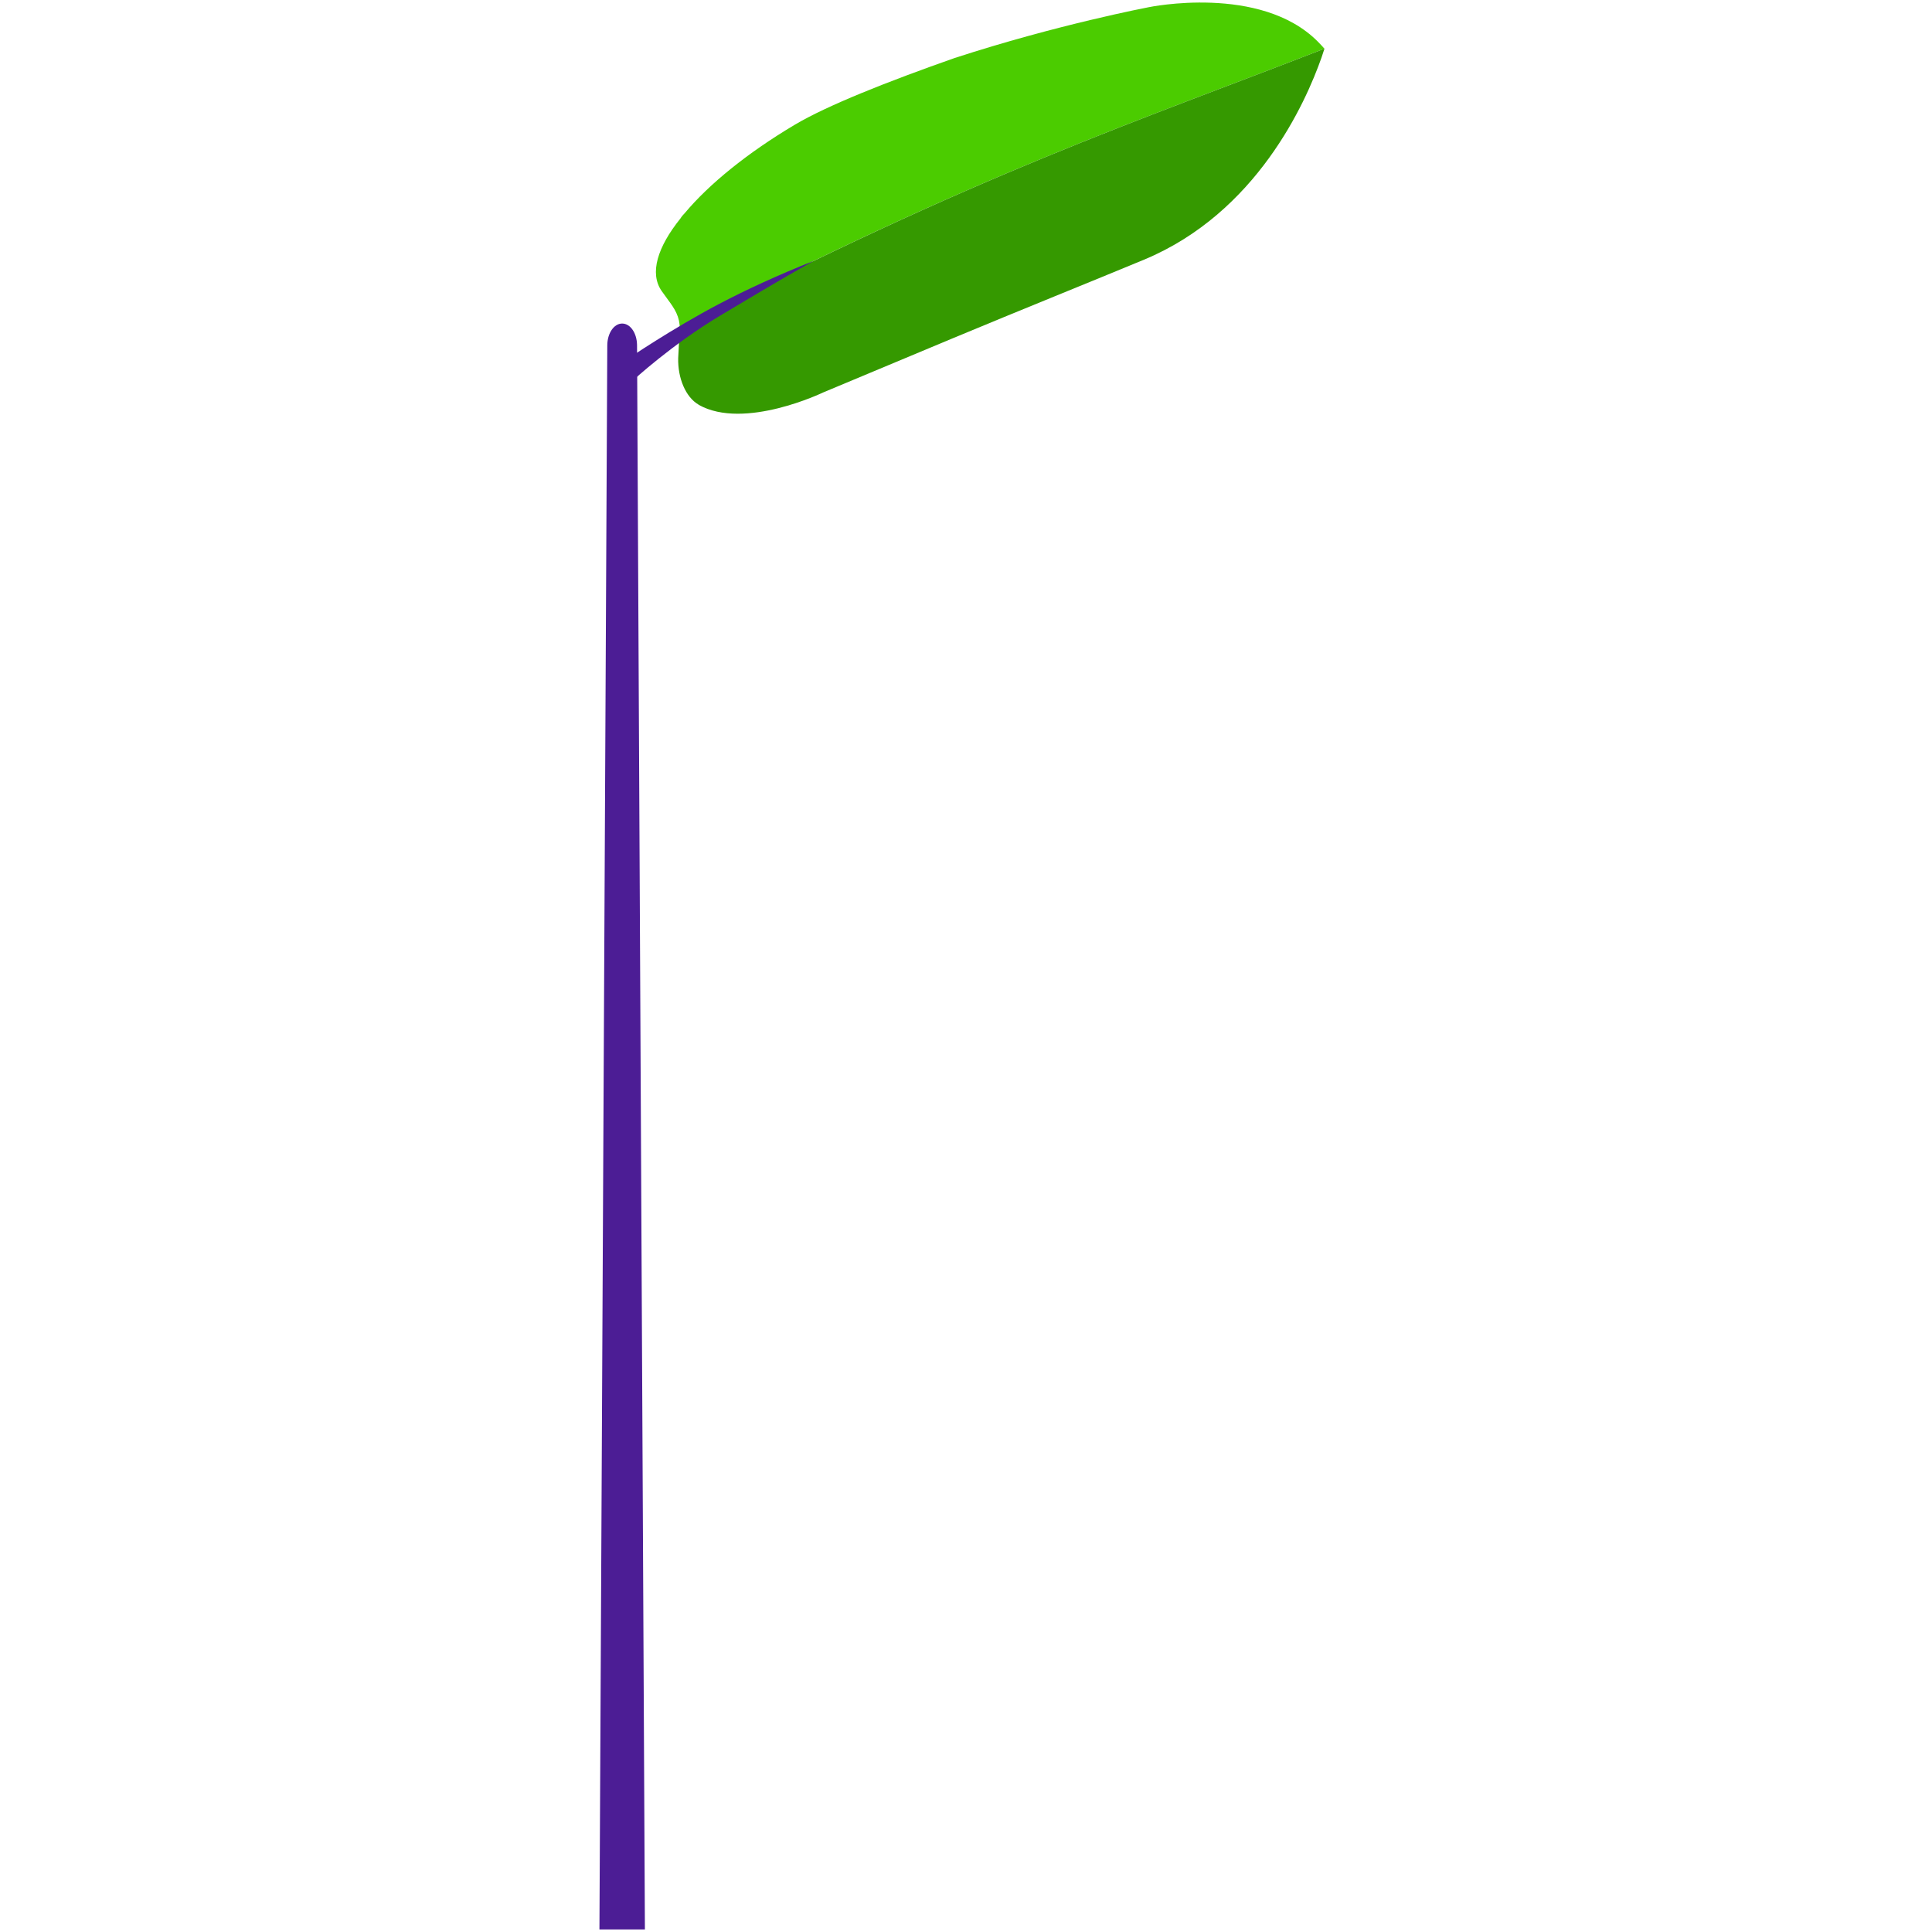
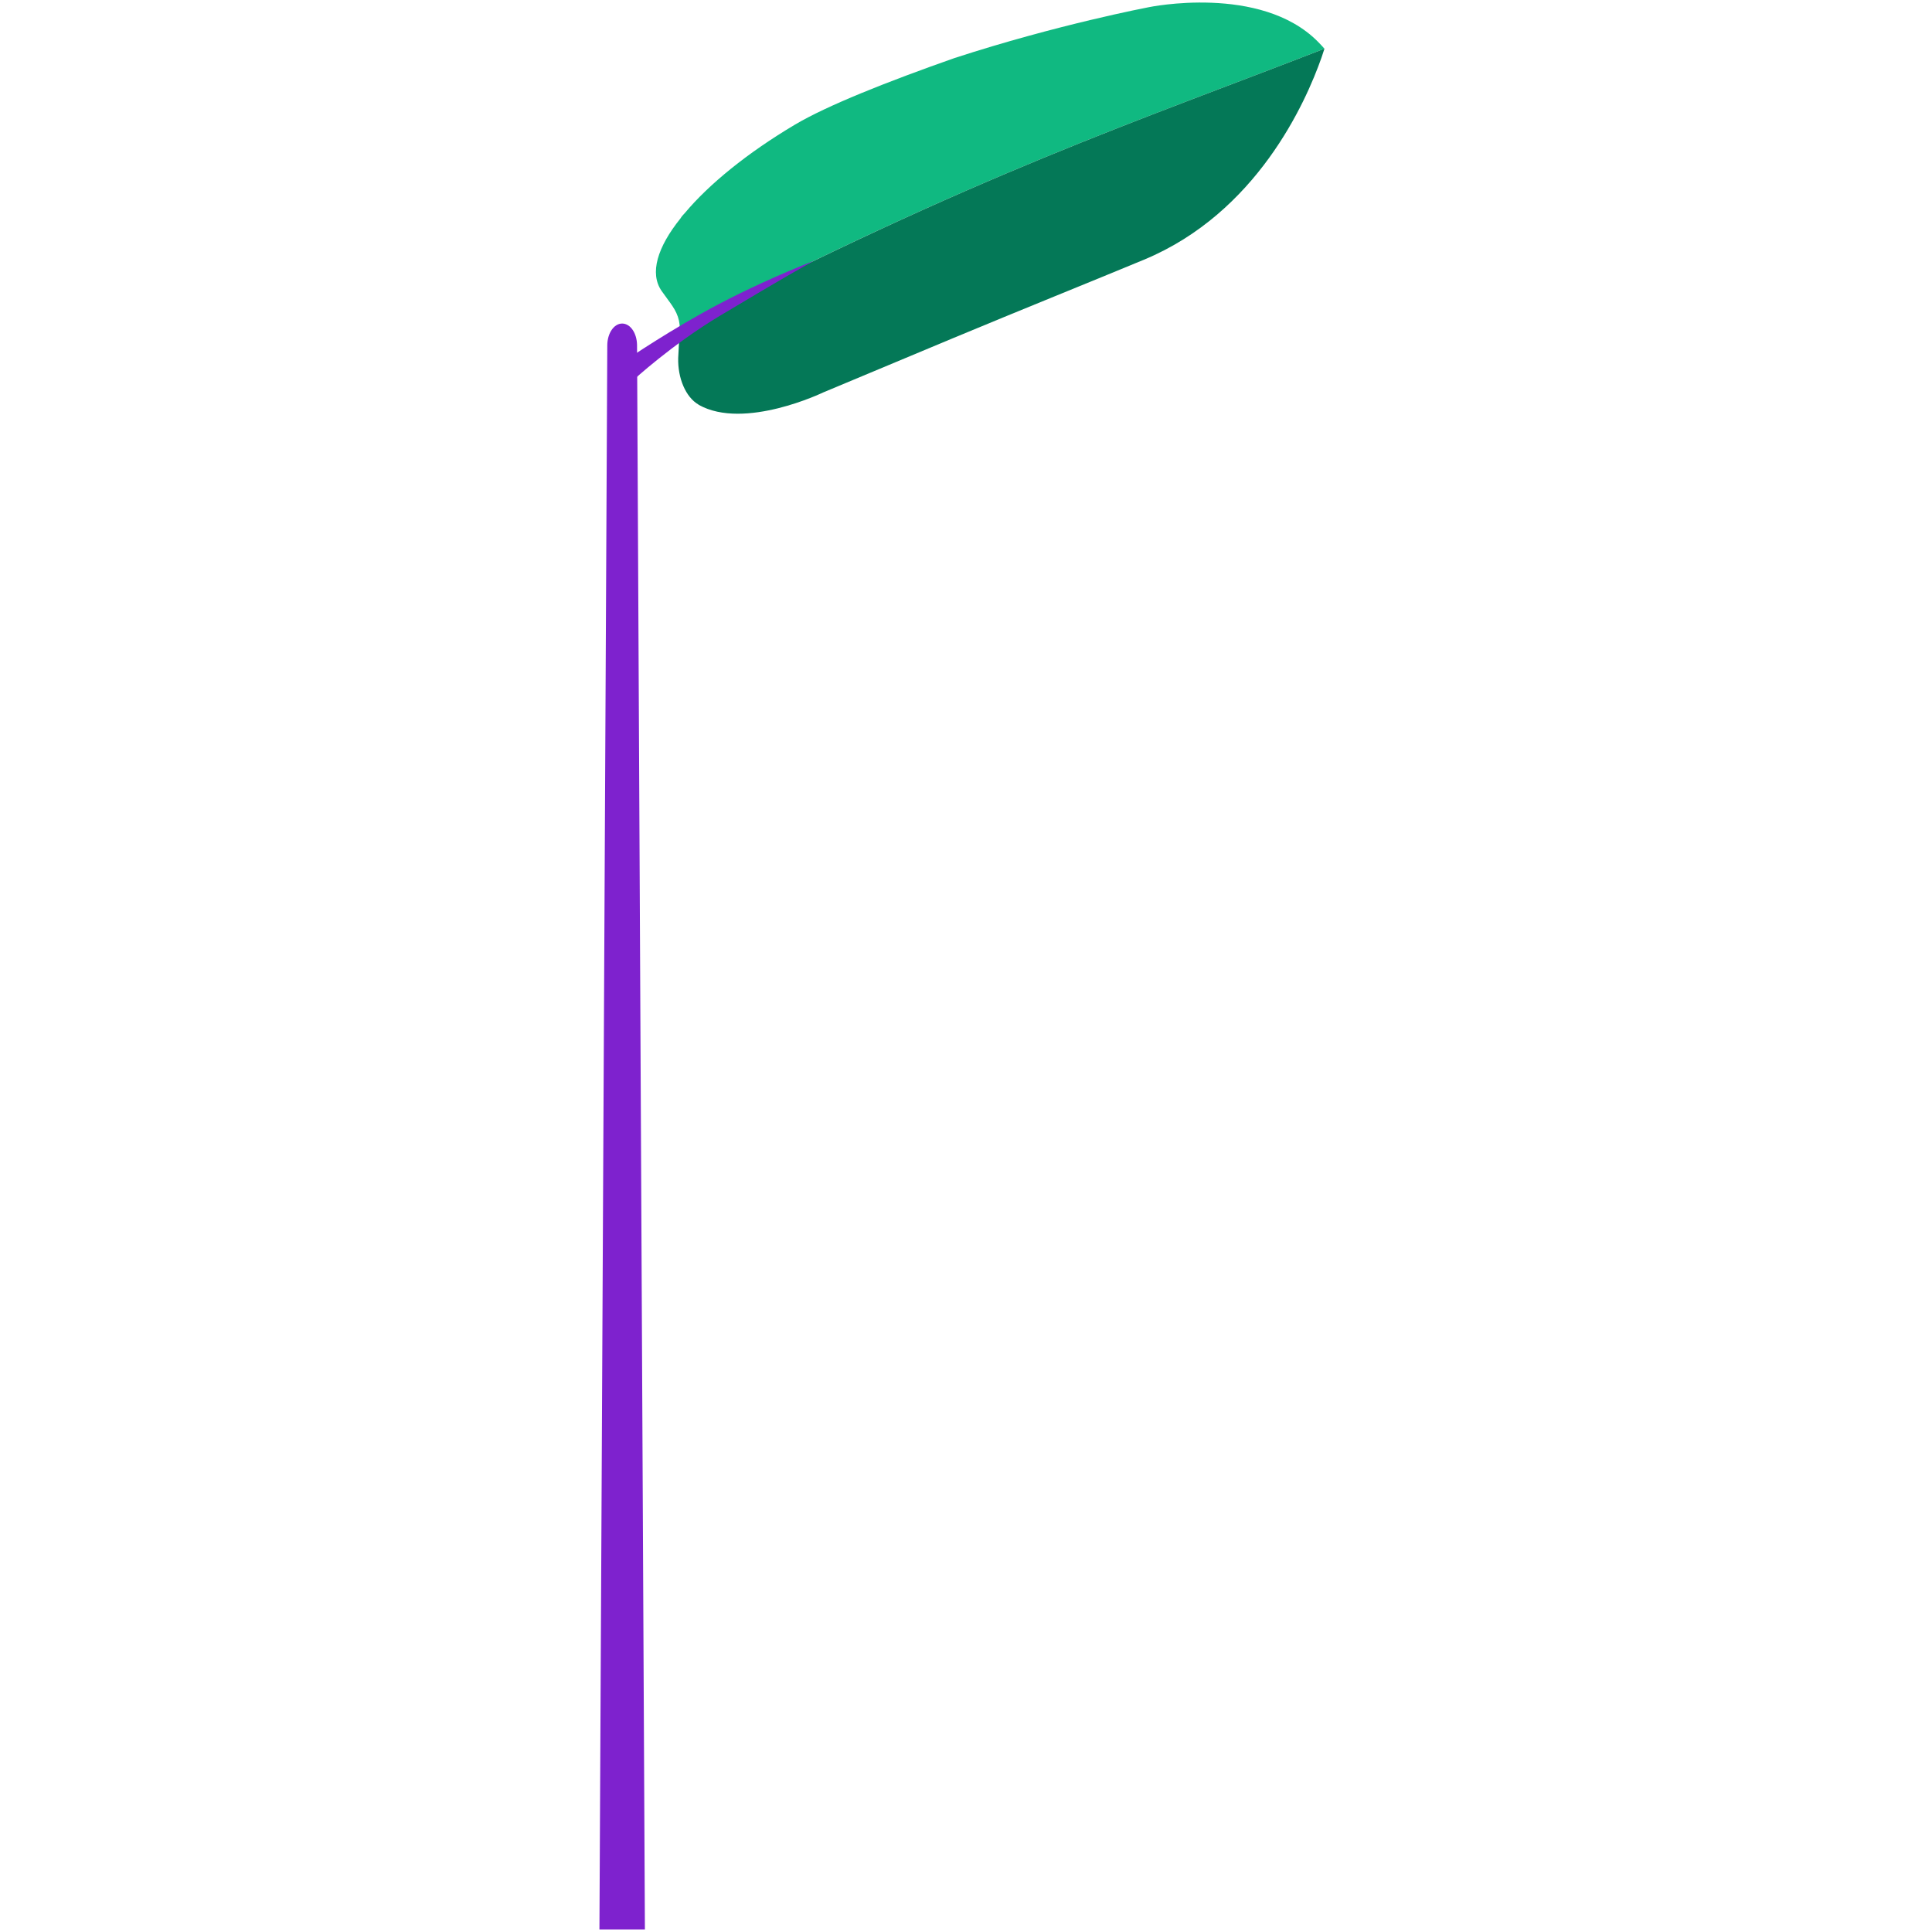
<svg xmlns="http://www.w3.org/2000/svg" version="1.1" id="Layer_1" x="0px" y="0px" viewBox="0 0 3000 3000" style="enable-background:new 0 0 3000 3000;" xml:space="preserve">
  <style type="text/css">
- 	.st0{fill:#4C1D95;}
- 	.st1{fill:#4BCC00;}
- 	.st2{fill:#359900;}
+ 	.st0{fill:#7e22ce;}
+ 	.st1{fill:#10b981;}
+ 	.st2{fill:#047857;}
</style>
  <g>
    <path class="st0" d="M1001.4,2996h-70.6L943,535.9c0.2-18.6,10.4-33.5,23.1-33.5s22.9,14.9,23.1,33.5L1001.4,2996z" />
    <g>
      <path class="st1" d="M2056.6,75.6c-287.1,111.8-541.1,195-1000.8,433.9c-0.4-4.2-0.8-8.1-1.5-11.6c-3.9-17.3-13.9-27.4-27-46.2    c-18.9-27.4-6.6-67.8,29.3-112.5c1.9-3.1,4.2-5.8,6.9-8.5c37.4-44.7,97.1-93.3,170.3-136.8c50.5-30.1,144.9-67.4,248.2-103.7    c159.5-52,301.7-79,301.7-79s173.4-36.2,262.4,53.2C2049.7,67.9,2053.1,71.8,2056.6,75.6z" />
      <path class="st2" d="M2056.6,75.6c-1.2,3.9-2.7,8.5-4.6,13.9c-24.7,70.1-100.6,240.9-275.5,313.7    c-81.7,33.9-190.8,77.8-296.4,121.8c-115.6,48.2-201.9,84.4-201.9,84.4s-122.2,59-193.1,19.3c0-0.4-0.4-0.4-0.4-0.4    c-20-11.6-32.4-41.2-31.6-72.4c0.4-8.9,1.2-20.4,1.5-30.1c0.8-7.7,1.2-13.9,1.2-16.2C1515.5,270.6,1769.5,187.4,2056.6,75.6z" />
      <path class="st0" d="M1116.6,472c-72.8,38.2-141.4,85-141.4,85l7.9,33.5c0,0,60.6-55.8,134.5-100c37.9-22.5,88.2-53,145.8-85.4    C1207,427.5,1156.6,450.9,1116.6,472z" />
    </g>
  </g>
</svg>
